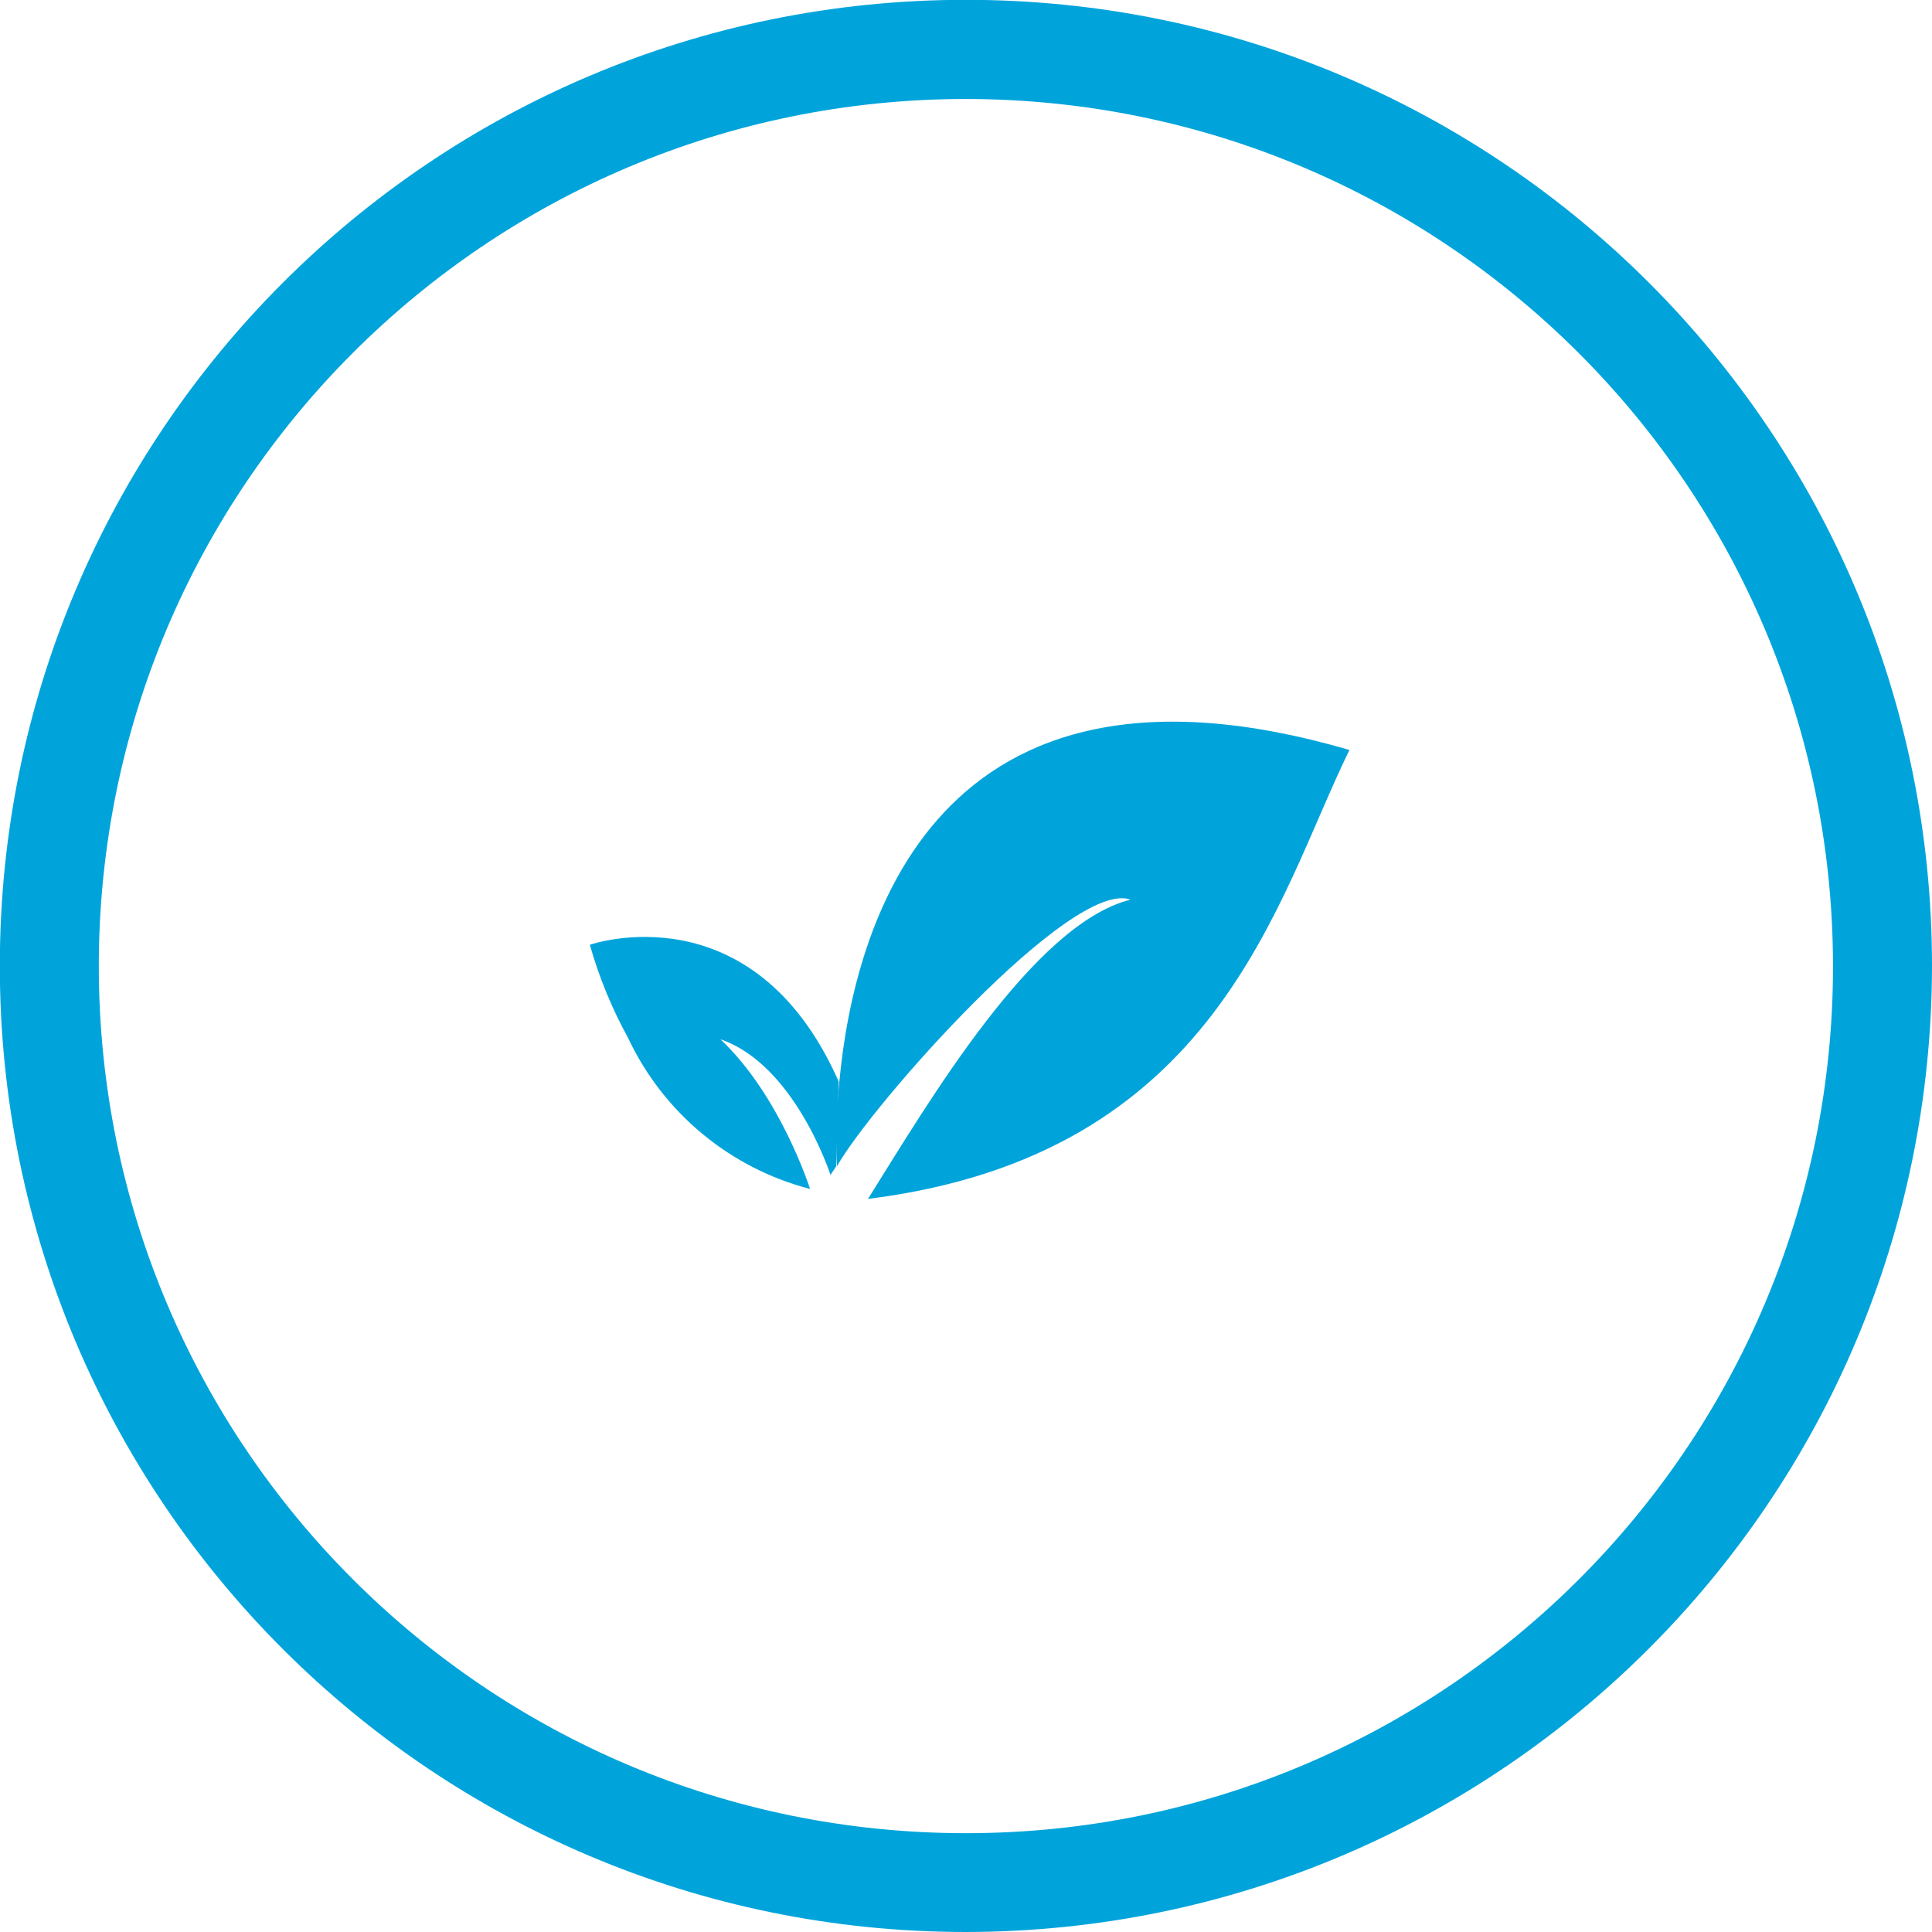
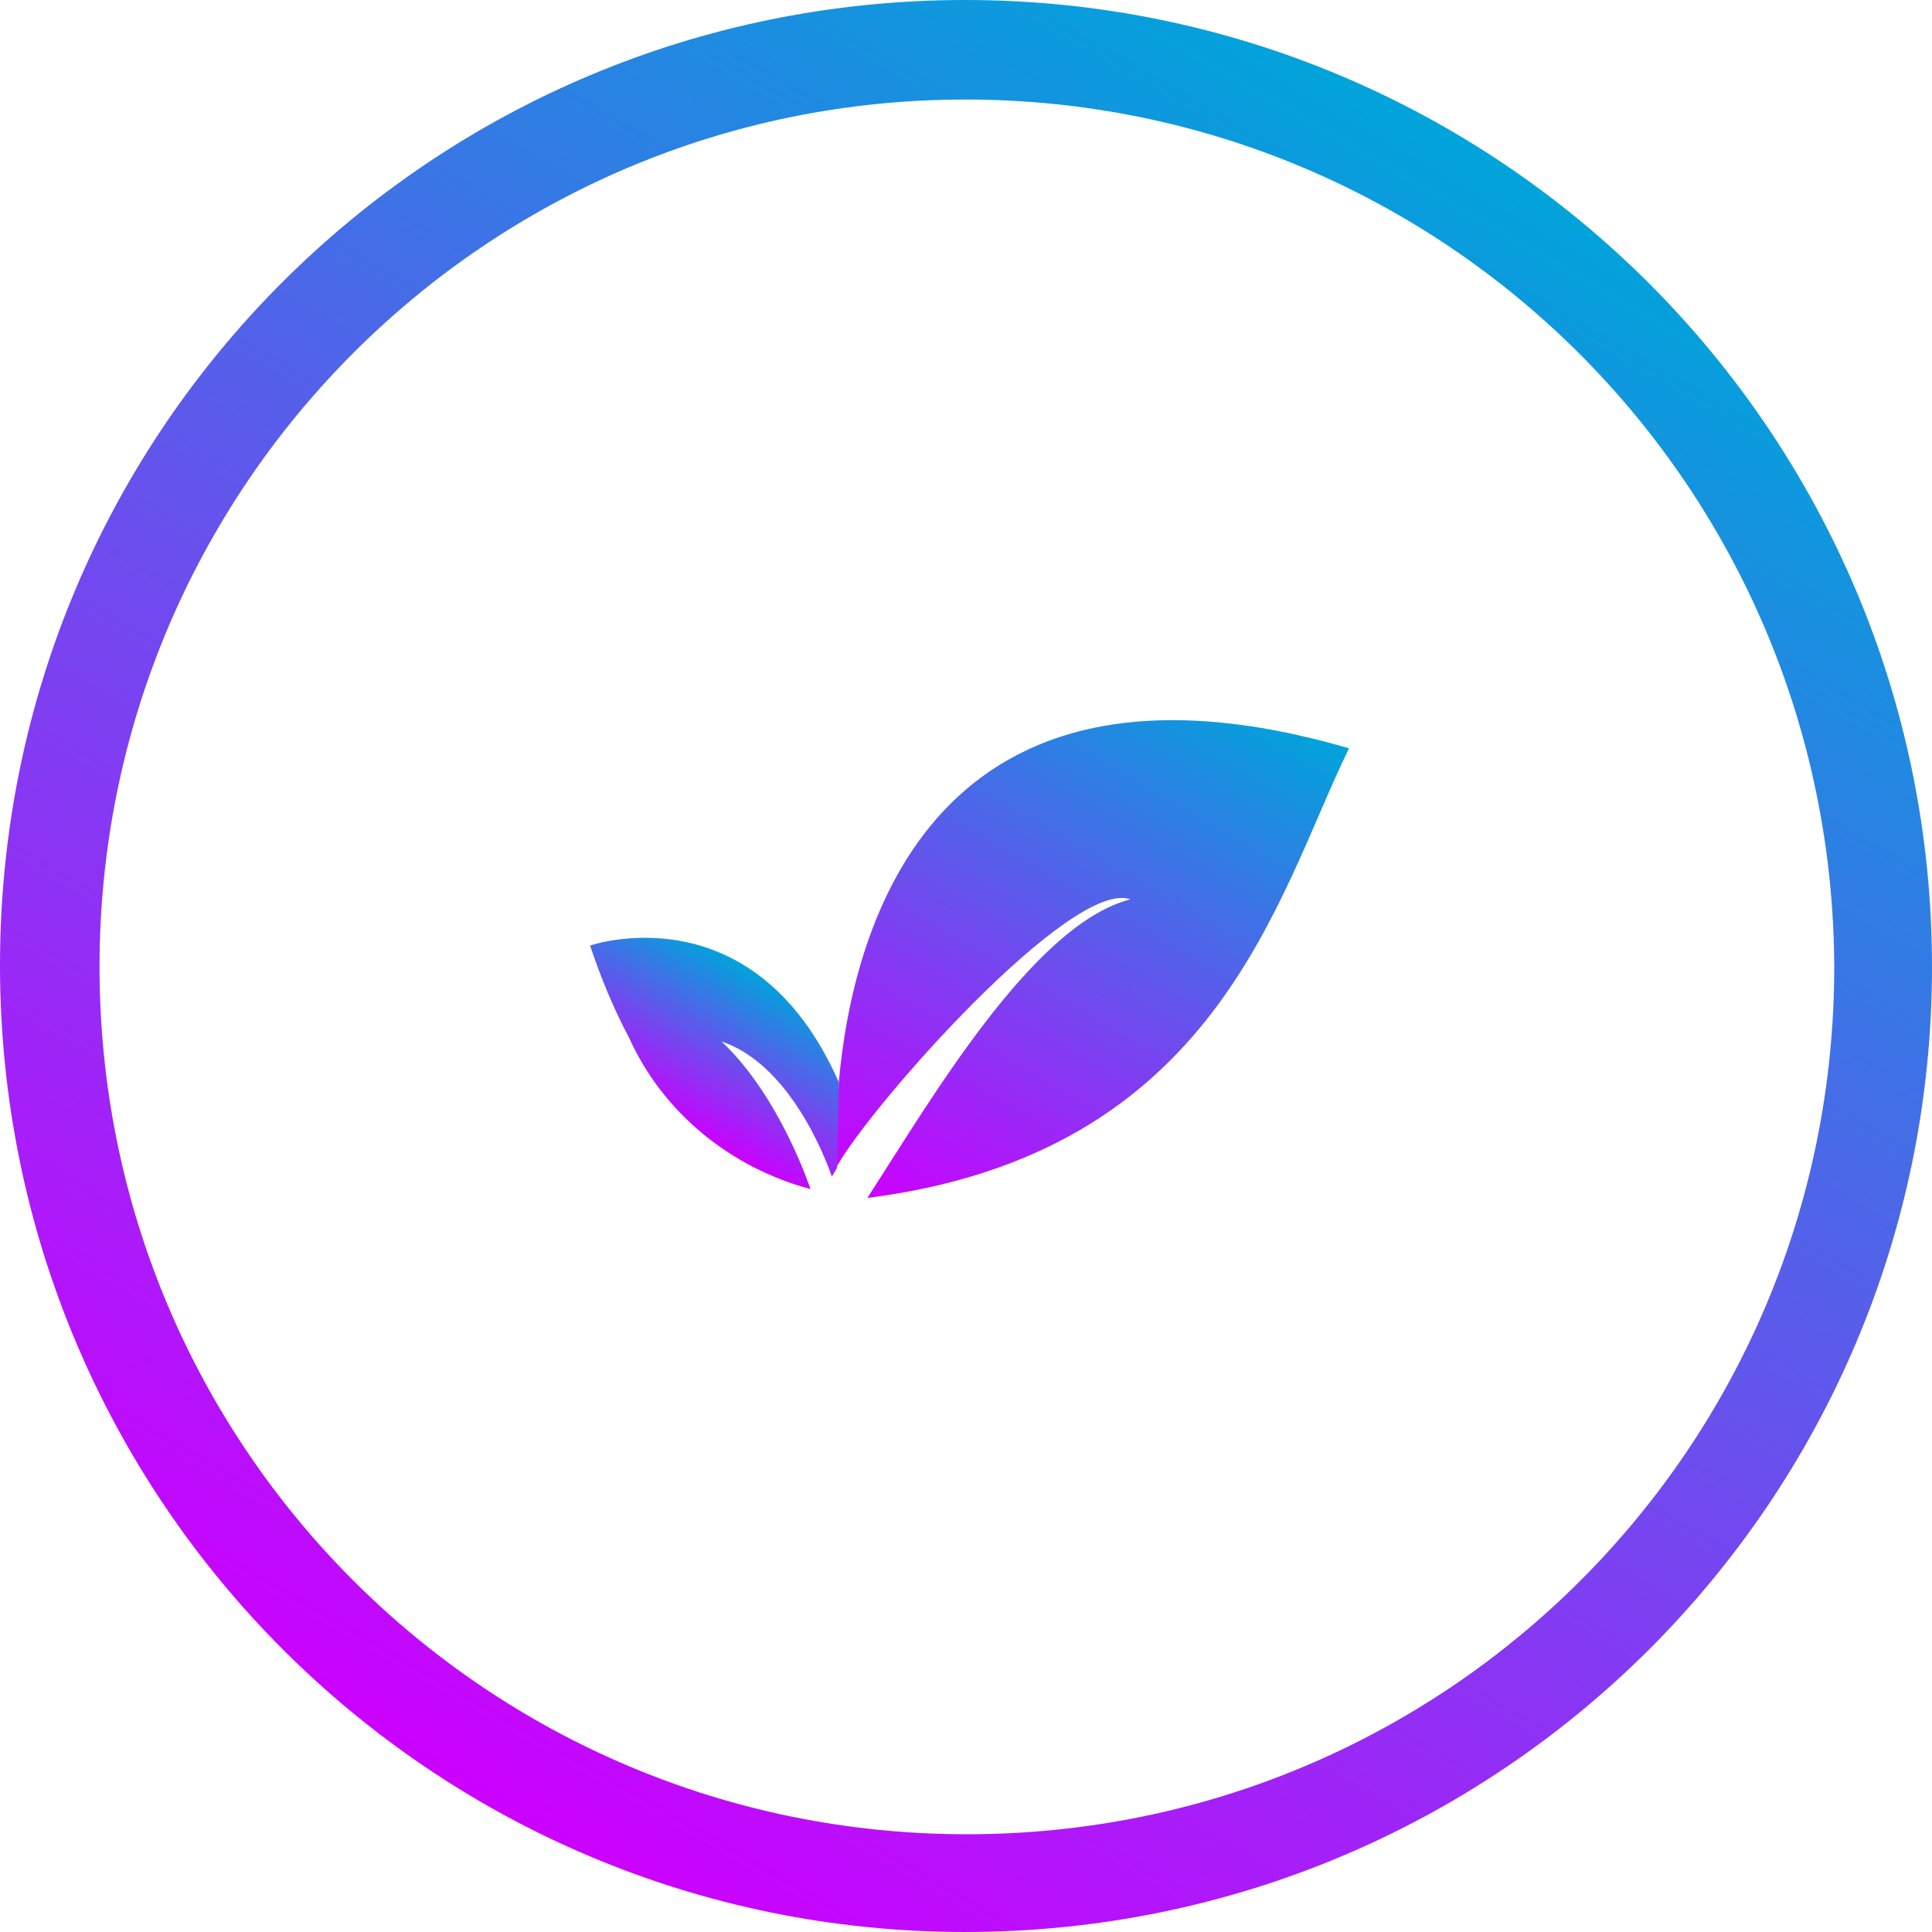
- <svg xmlns="http://www.w3.org/2000/svg" viewBox="0 0 108.71 108.71">
-   <defs>
-     <style>.cls-1{fill:#00a4db;}</style>
-   </defs>
-   <g id="Layer_2" data-name="Layer 2">
-     <g id="Layer_1-2" data-name="Layer 1">
-       <path class="cls-1" d="M54.35,108.71a54.36,54.36,0,1,1,54.36-54.36A54.42,54.42,0,0,1,54.35,108.71Zm0-103.14a48.79,48.79,0,1,0,48.79,48.78A48.83,48.83,0,0,0,54.35,5.57Z" />
-       <path class="cls-1" d="M47.09,65.63a32.75,32.75,0,0,1,.14-4.78c.81-8.67,5.33-25.48,28.7-18.65C71.8,50.62,68.54,65,48.84,67.46,52.26,62,58.13,52,63.61,50.62,60.28,49.43,49,62.22,47.09,65.63Z" />
-       <path class="cls-1" d="M45.58,66.9a15.66,15.66,0,0,1-10.24-8.5,24.86,24.86,0,0,1-2.15-5.24s9.17-3.21,14,7.69l-.14,4.78-.32.48s-2-6.2-6.19-7.63C43.92,61.66,45.58,66.9,45.58,66.9Z" />
+ <svg xmlns="http://www.w3.org/2000/svg" version="1.1" id="Layer_1" x="0px" y="0px" viewBox="0 0 108.7 108.7" style="enable-background:new 0 0 108.7 108.7;" xml:space="preserve">
+   <style type="text/css">
+ 	.st0{fill:url(#SVGID_1_);}
+ 	.st1{fill:url(#SVGID_00000073002914221758142830000015149425457495425158_);}
+ 	.st2{fill:url(#SVGID_00000048493614553891967200000003479840595375555973_);}
+ </style>
+   <g id="Layer_2_00000021094878216473516650000017405467611072654977_">
+     <g id="Layer_1-2">
+       <linearGradient id="SVGID_1_" gradientUnits="userSpaceOnUse" x1="27.156" y1="101.43" x2="81.525" y2="7.26">
+         <stop offset="0" style="stop-color:#CC00FF" />
+         <stop offset="1" style="stop-color:#00A4DB" />
+       </linearGradient>
+       <path class="st0" d="M54.3,108.7C24.3,108.7,0,84.4,0,54.3S24.3,0,54.3,0s54.4,24.3,54.4,54.4l0,0    C108.7,84.4,84.4,108.7,54.3,108.7z M54.3,5.6C27.4,5.6,5.6,27.4,5.6,54.4s21.8,48.8,48.8,48.8s48.8-21.8,48.8-48.8c0,0,0,0,0,0    C103.1,27.4,81.3,5.6,54.3,5.6z" />
+       <linearGradient id="SVGID_00000121253516048264500770000010311475242718338987_" gradientUnits="userSpaceOnUse" x1="50.674" y1="68.519" x2="68.384" y2="37.843">
+         <stop offset="0" style="stop-color:#CC00FF" />
+         <stop offset="1" style="stop-color:#00A4DB" />
+       </linearGradient>
+       <path style="fill:url(#SVGID_00000121253516048264500770000010311475242718338987_);" d="M47.1,65.6c-0.1-1.6,0-3.2,0.1-4.8    c0.8-8.7,5.3-25.5,28.7-18.7c-4.1,8.4-7.4,22.8-27.1,25.3C52.3,62,58.1,52,63.6,50.6C60.3,49.4,49,62.2,47.1,65.6z" />
+       <linearGradient id="SVGID_00000070119244003798673990000013045183327542987954_" gradientUnits="userSpaceOnUse" x1="37.952" y1="63.15" x2="42.776" y2="54.795">
+         <stop offset="0" style="stop-color:#CC00FF" />
+         <stop offset="1" style="stop-color:#00A4DB" />
+       </linearGradient>
+       <path style="fill:url(#SVGID_00000070119244003798673990000013045183327542987954_);" d="M45.6,66.9c-4.5-1.2-8.3-4.3-10.2-8.5    c-0.9-1.7-1.6-3.4-2.2-5.2c0,0,9.2-3.2,14,7.7l-0.1,4.8l-0.3,0.5c0,0-2-6.2-6.2-7.6C43.9,61.7,45.6,66.9,45.6,66.9z" />
    </g>
  </g>
</svg>
